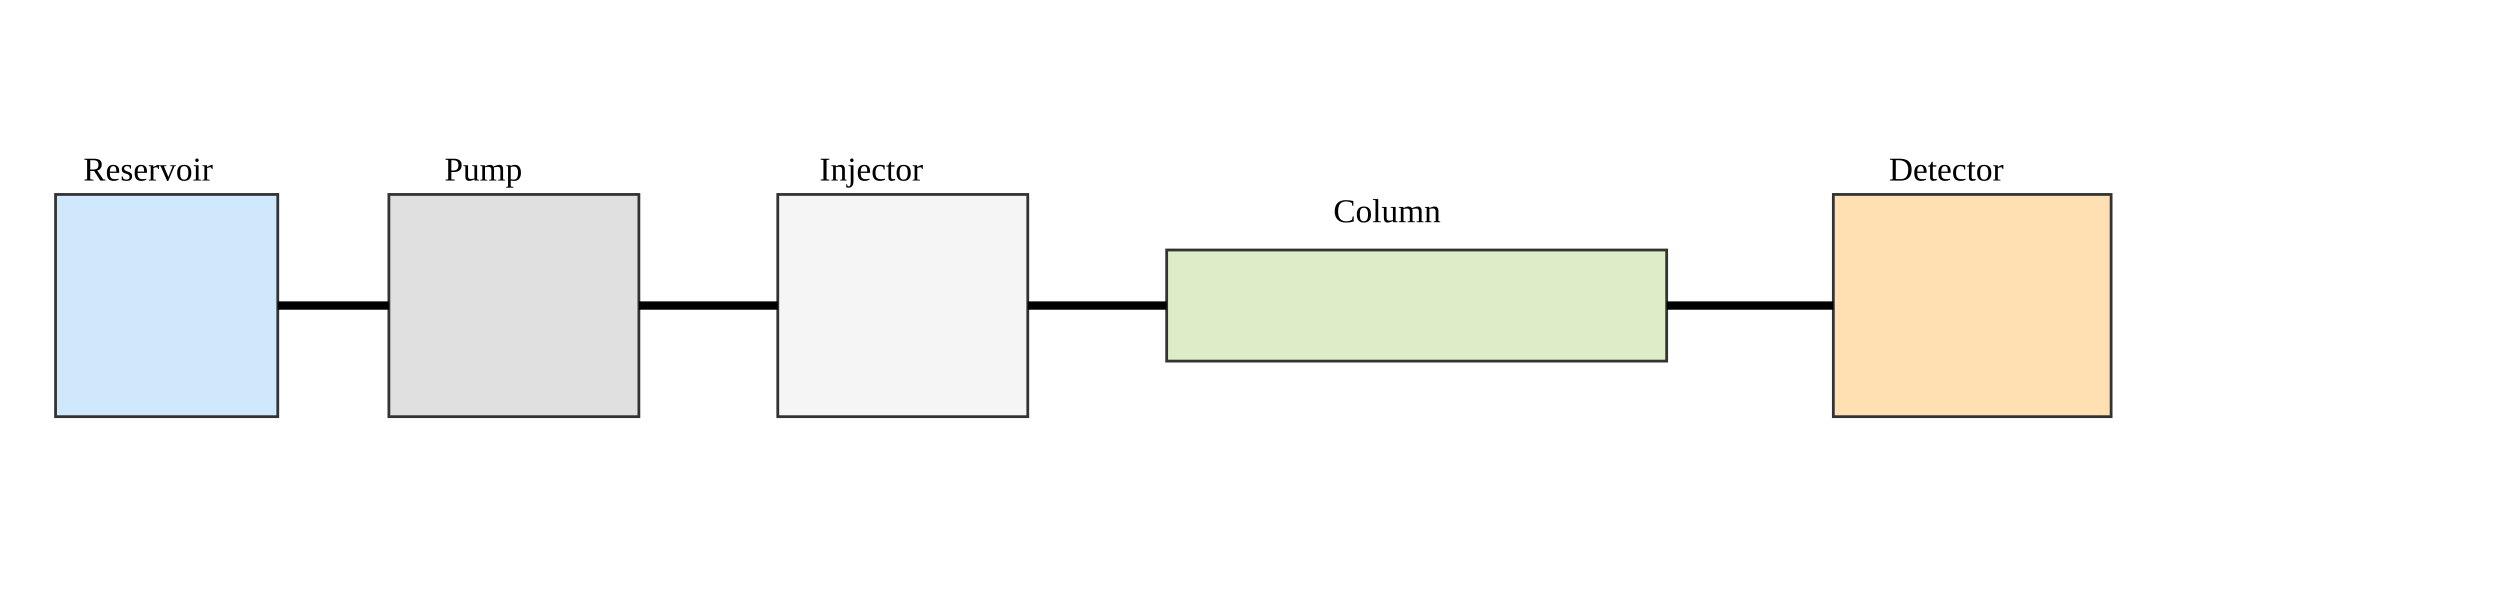
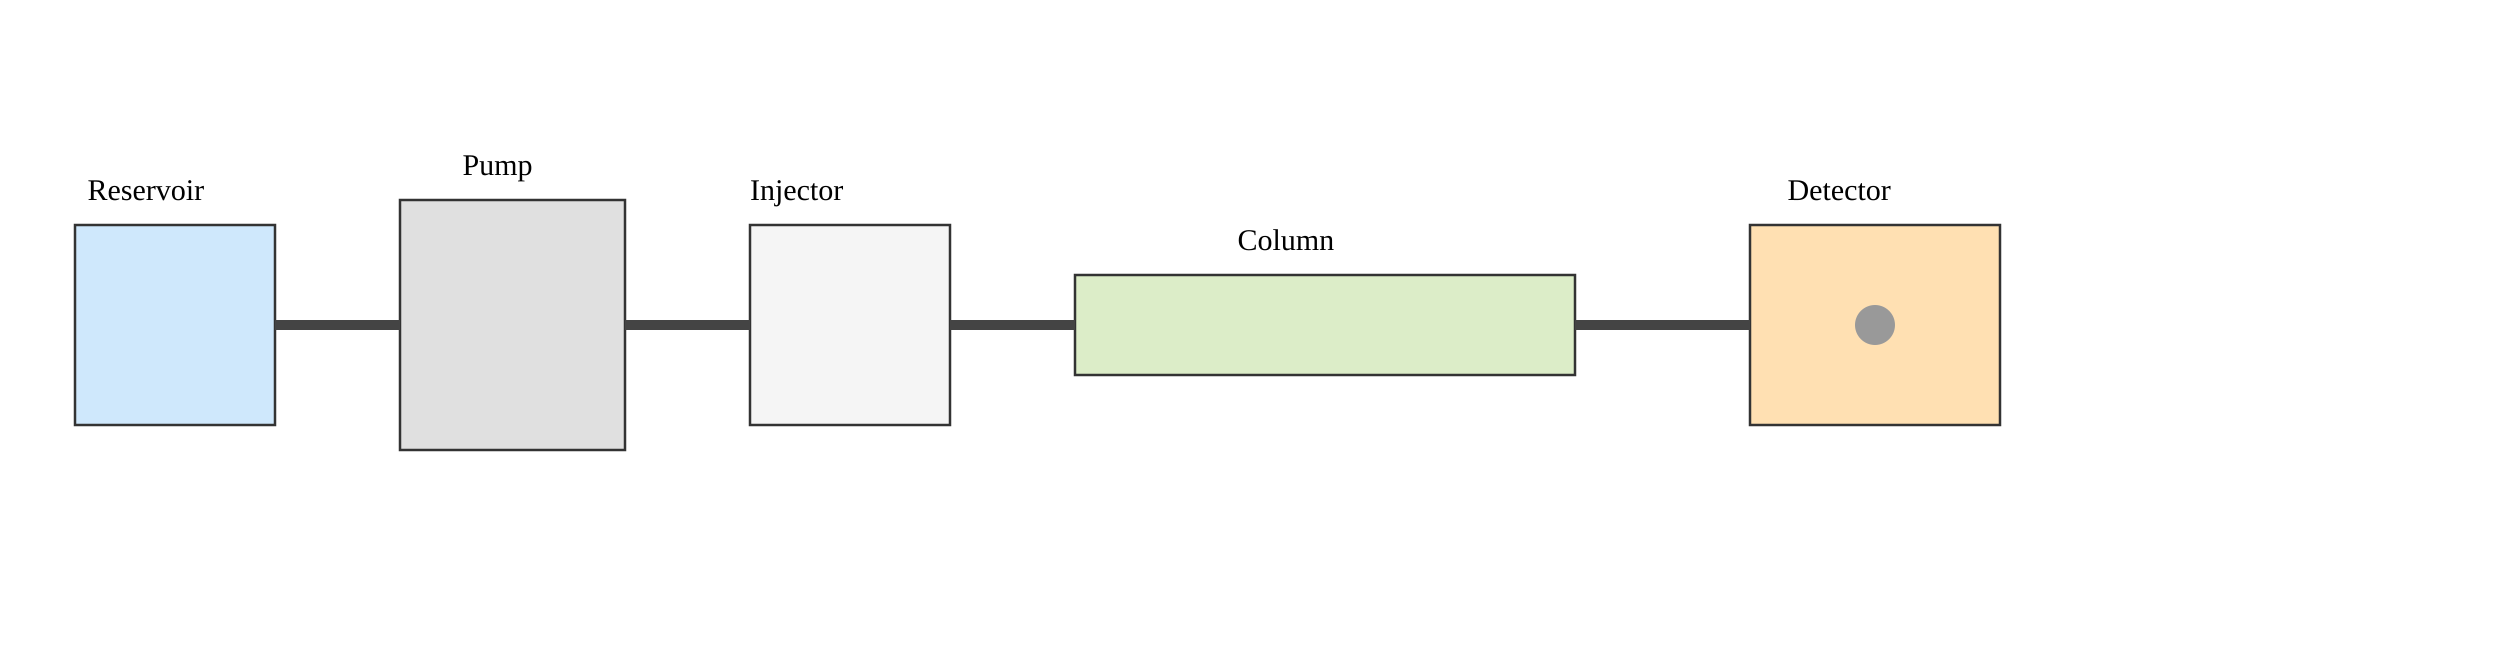
- <svg xmlns="http://www.w3.org/2000/svg" viewBox="0 0 900 220">
-   <rect x="20" y="70" width="80" height="80" fill="#cfe8fc" stroke="#333" />
-   <text x="30" y="65" font-size="12">Reservoir</text>
-   <rect id="pumpBox" x="140" y="70" width="90" height="80" fill="#e0e0e0" stroke="#333" />
-   <text x="160" y="65" font-size="12">Pump</text>
-   <rect id="injectorBox" x="280" y="70" width="90" height="80" fill="#f5f5f5" stroke="#333" />
-   <text x="295" y="65" font-size="12">Injector</text>
-   <rect x="420" y="90" width="180" height="40" fill="#dcedc8" stroke="#333" />
-   <text x="480" y="80" font-size="12">Column</text>
-   <rect x="660" y="70" width="100" height="80" fill="#ffe0b2" stroke="#333" />
-   <text x="680" y="65" font-size="12">Detector</text>
-   <line x1="100" y1="110" x2="140" y2="110" stroke="#000" stroke-width="3" />
-   <line x1="230" y1="110" x2="280" y2="110" stroke="#000" stroke-width="3" />
-   <line x1="370" y1="110" x2="420" y2="110" stroke="#000" stroke-width="3" />
-   <line x1="600" y1="110" x2="660" y2="110" stroke="#000" stroke-width="3" />
-   <circle id="flowDot" cx="100" cy="110" r="6" fill="#1565c0" opacity="0" />
+ <svg xmlns="http://www.w3.org/2000/svg" viewBox="0 0 1000 260">
+   <style>
+     .tube {
+       fill: none;
+       stroke: #444;
+       stroke-width: 4;
+     }
+ 
+     .flow {
+       stroke-dasharray: 10 8;
+       animation: flowAnim 1s linear infinite;
+       stroke: #1565c0;
+     }
+ 
+     @keyframes flowAnim {
+       to { stroke-dashoffset: -18; }
+     }
+ 
+     .inactive {
+       opacity: 0.2;
+     }
+ 
+     .active {
+       opacity: 1;
+     }
+ 
+     .pulse {
+       animation: pumpPulse 0.8s infinite alternate;
+     }
+ 
+     @keyframes pumpPulse {
+       from { fill: #e0e0e0; }
+       to { fill: #90caf9; }
+     }
+ 
+     .injectFlash {
+       animation: injectFlash 0.6s;
+     }
+ 
+     @keyframes injectFlash {
+       0% { fill: #ffccbc; }
+       100% { fill: #f5f5f5; }
+     }
+ 
+     .band {
+       fill: #42a5f5;
+       opacity: 0;
+     }
+ 
+     .bandActive {
+       animation: bandMove 4s linear forwards;
+     }
+ 
+     @keyframes bandMove {
+       0% { opacity: 0; transform: translateX(0); }
+       20% { opacity: 1; }
+       100% { transform: translateX(140px); opacity: 0; }
+     }
+   </style>
+   <rect x="30" y="90" width="80" height="80" fill="#cfe8fc" stroke="#333" />
+   <text x="35" y="80" font-size="12">Reservoir</text>
+   <rect id="pumpBox" x="160" y="80" width="90" height="100" fill="#e0e0e0" stroke="#333" />
+   <text x="185" y="70" font-size="12">Pump</text>
+   <rect id="injectorBox" x="300" y="90" width="80" height="80" fill="#f5f5f5" stroke="#333" />
+   <text x="300" y="80" font-size="12">Injector</text>
+   <rect x="430" y="110" width="200" height="40" fill="#dcedc8" stroke="#333" />
+   <text x="495" y="100" font-size="12">Column</text>
+   <rect id="sampleBand" class="band" x="430" y="115" width="20" height="30" />
+   <rect id="detectorBox" x="700" y="90" width="100" height="80" fill="#ffe0b2" stroke="#333" />
+   <circle id="detectorLight" cx="750" cy="130" r="8" fill="#999" />
+   <text x="715" y="80" font-size="12">Detector</text>
+   <path id="tube1" class="tube" d="M110 130 H160" />
+   <path id="tube2" class="tube" d="M250 130 H300" />
+   <path id="tube3" class="tube" d="M380 130 H430" />
+   <path id="tube4" class="tube" d="M630 130 H700" />
</svg>
